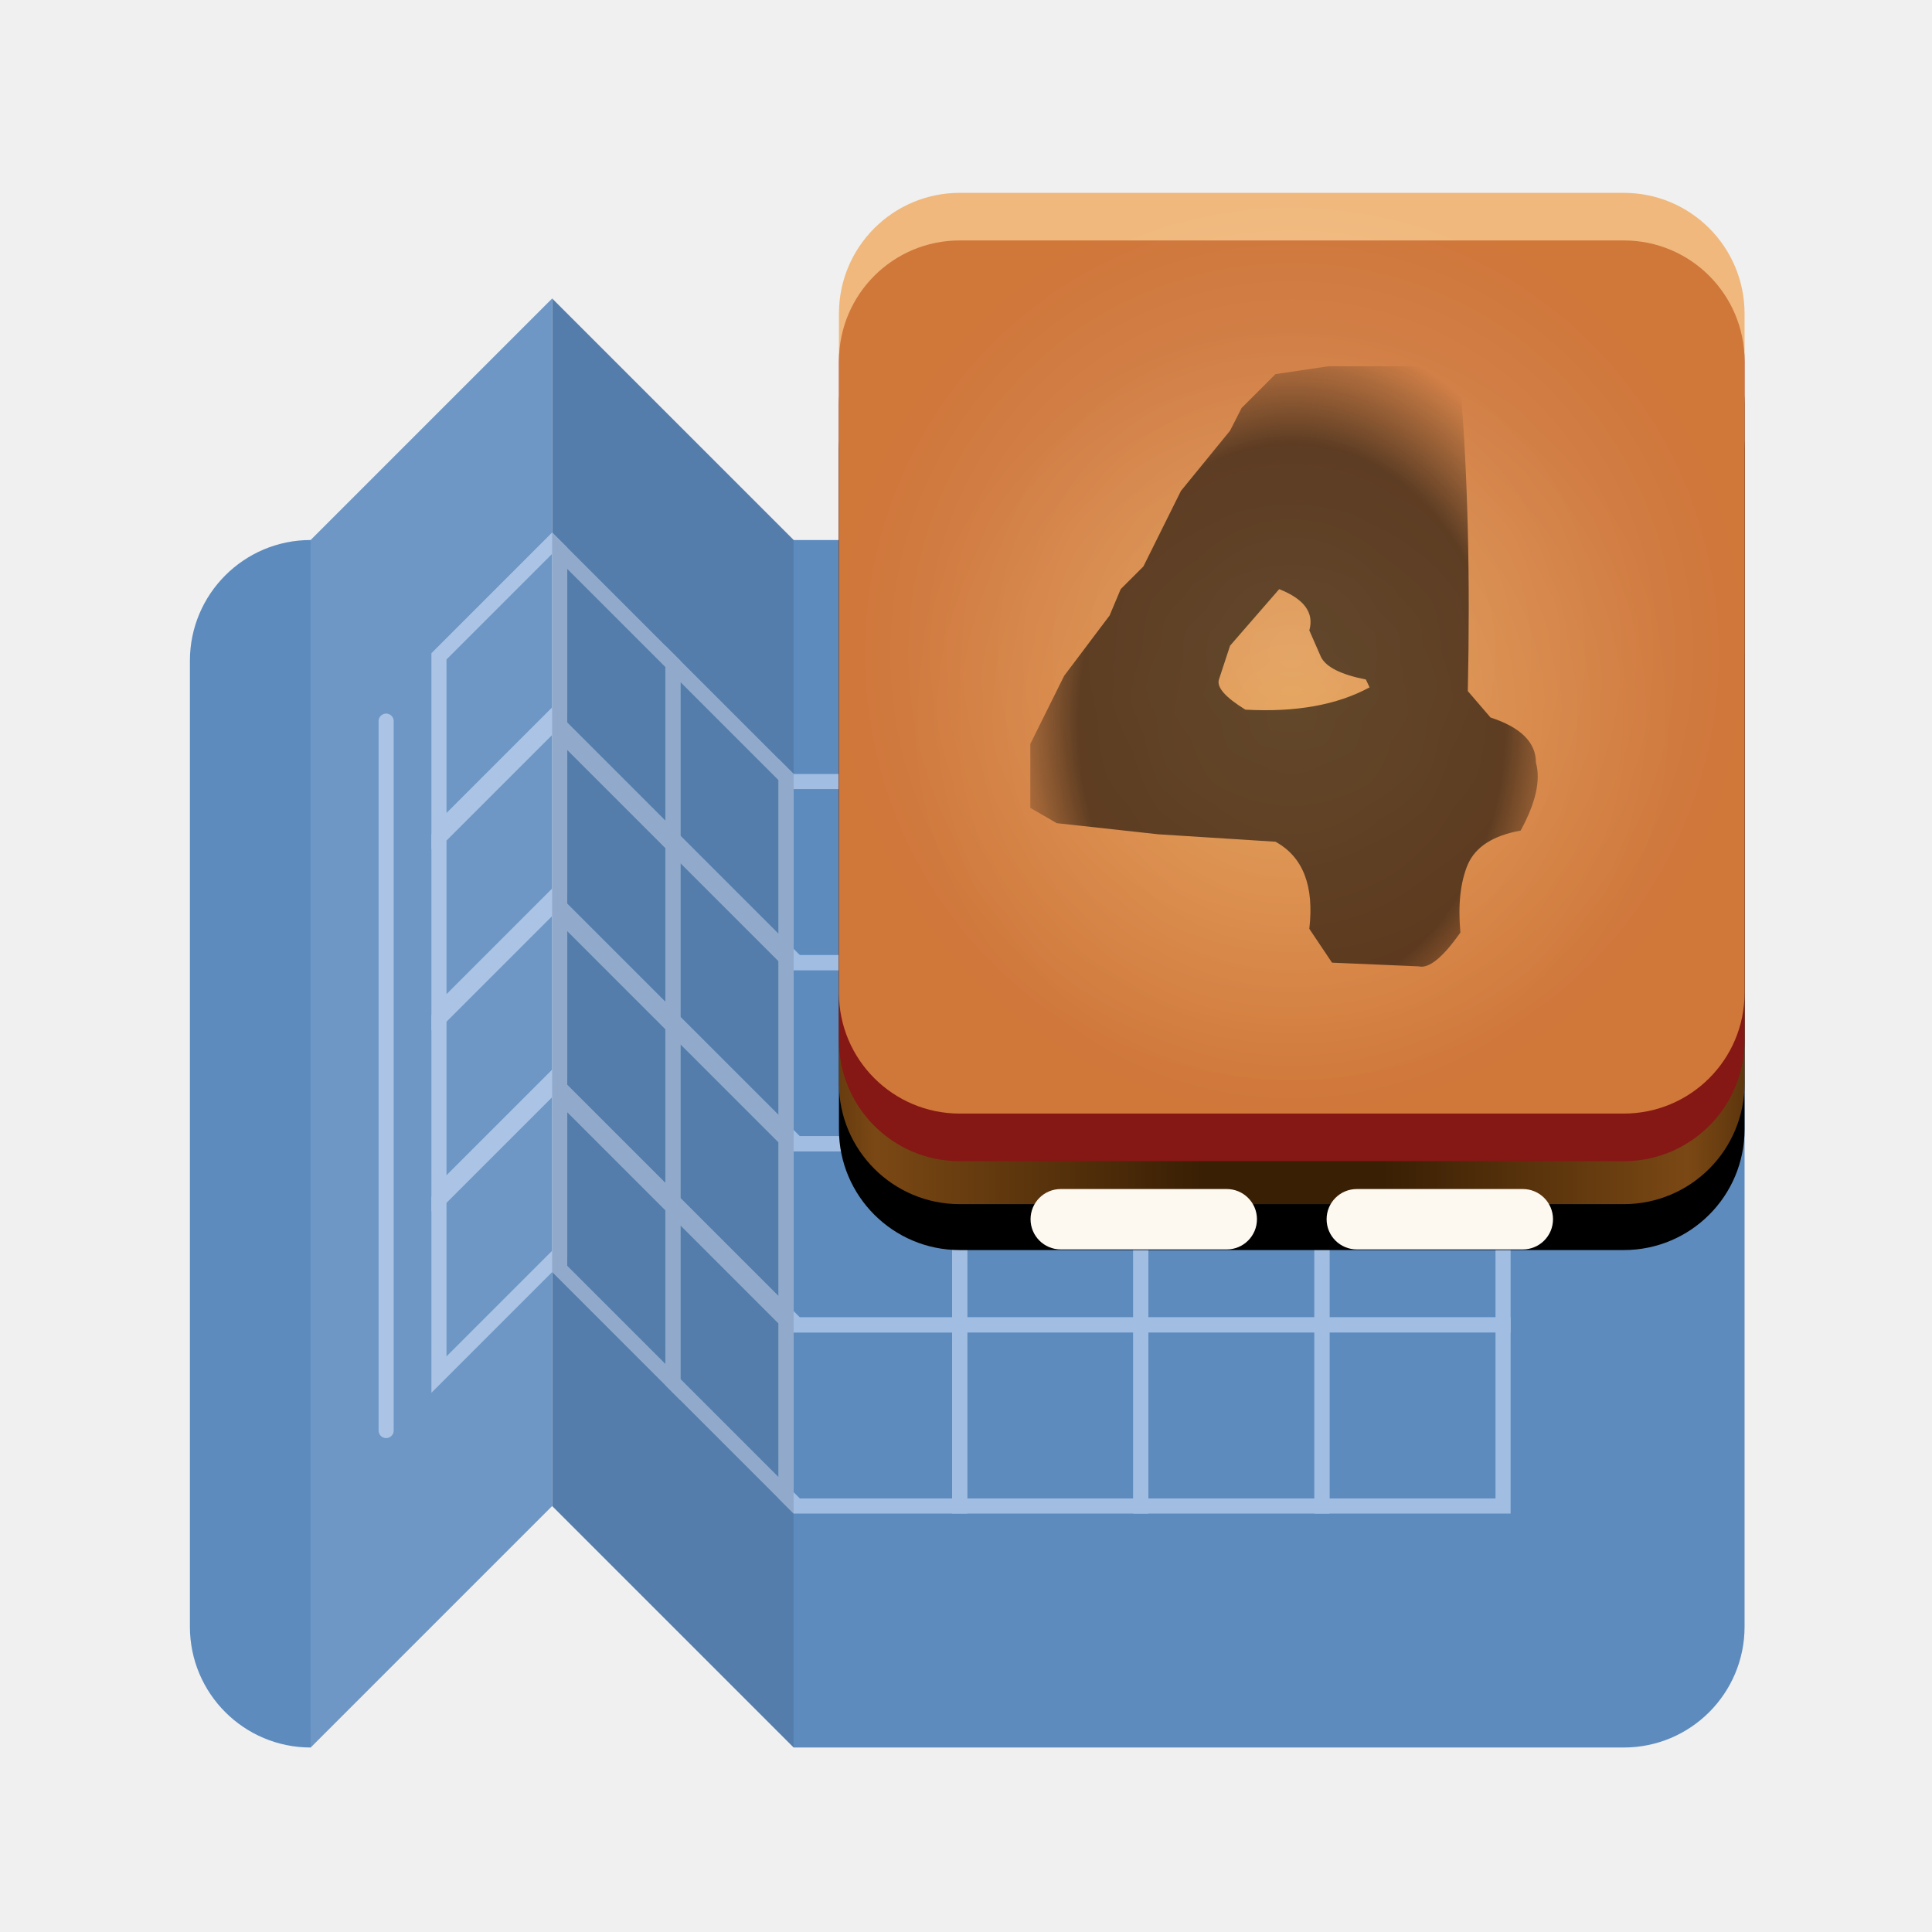
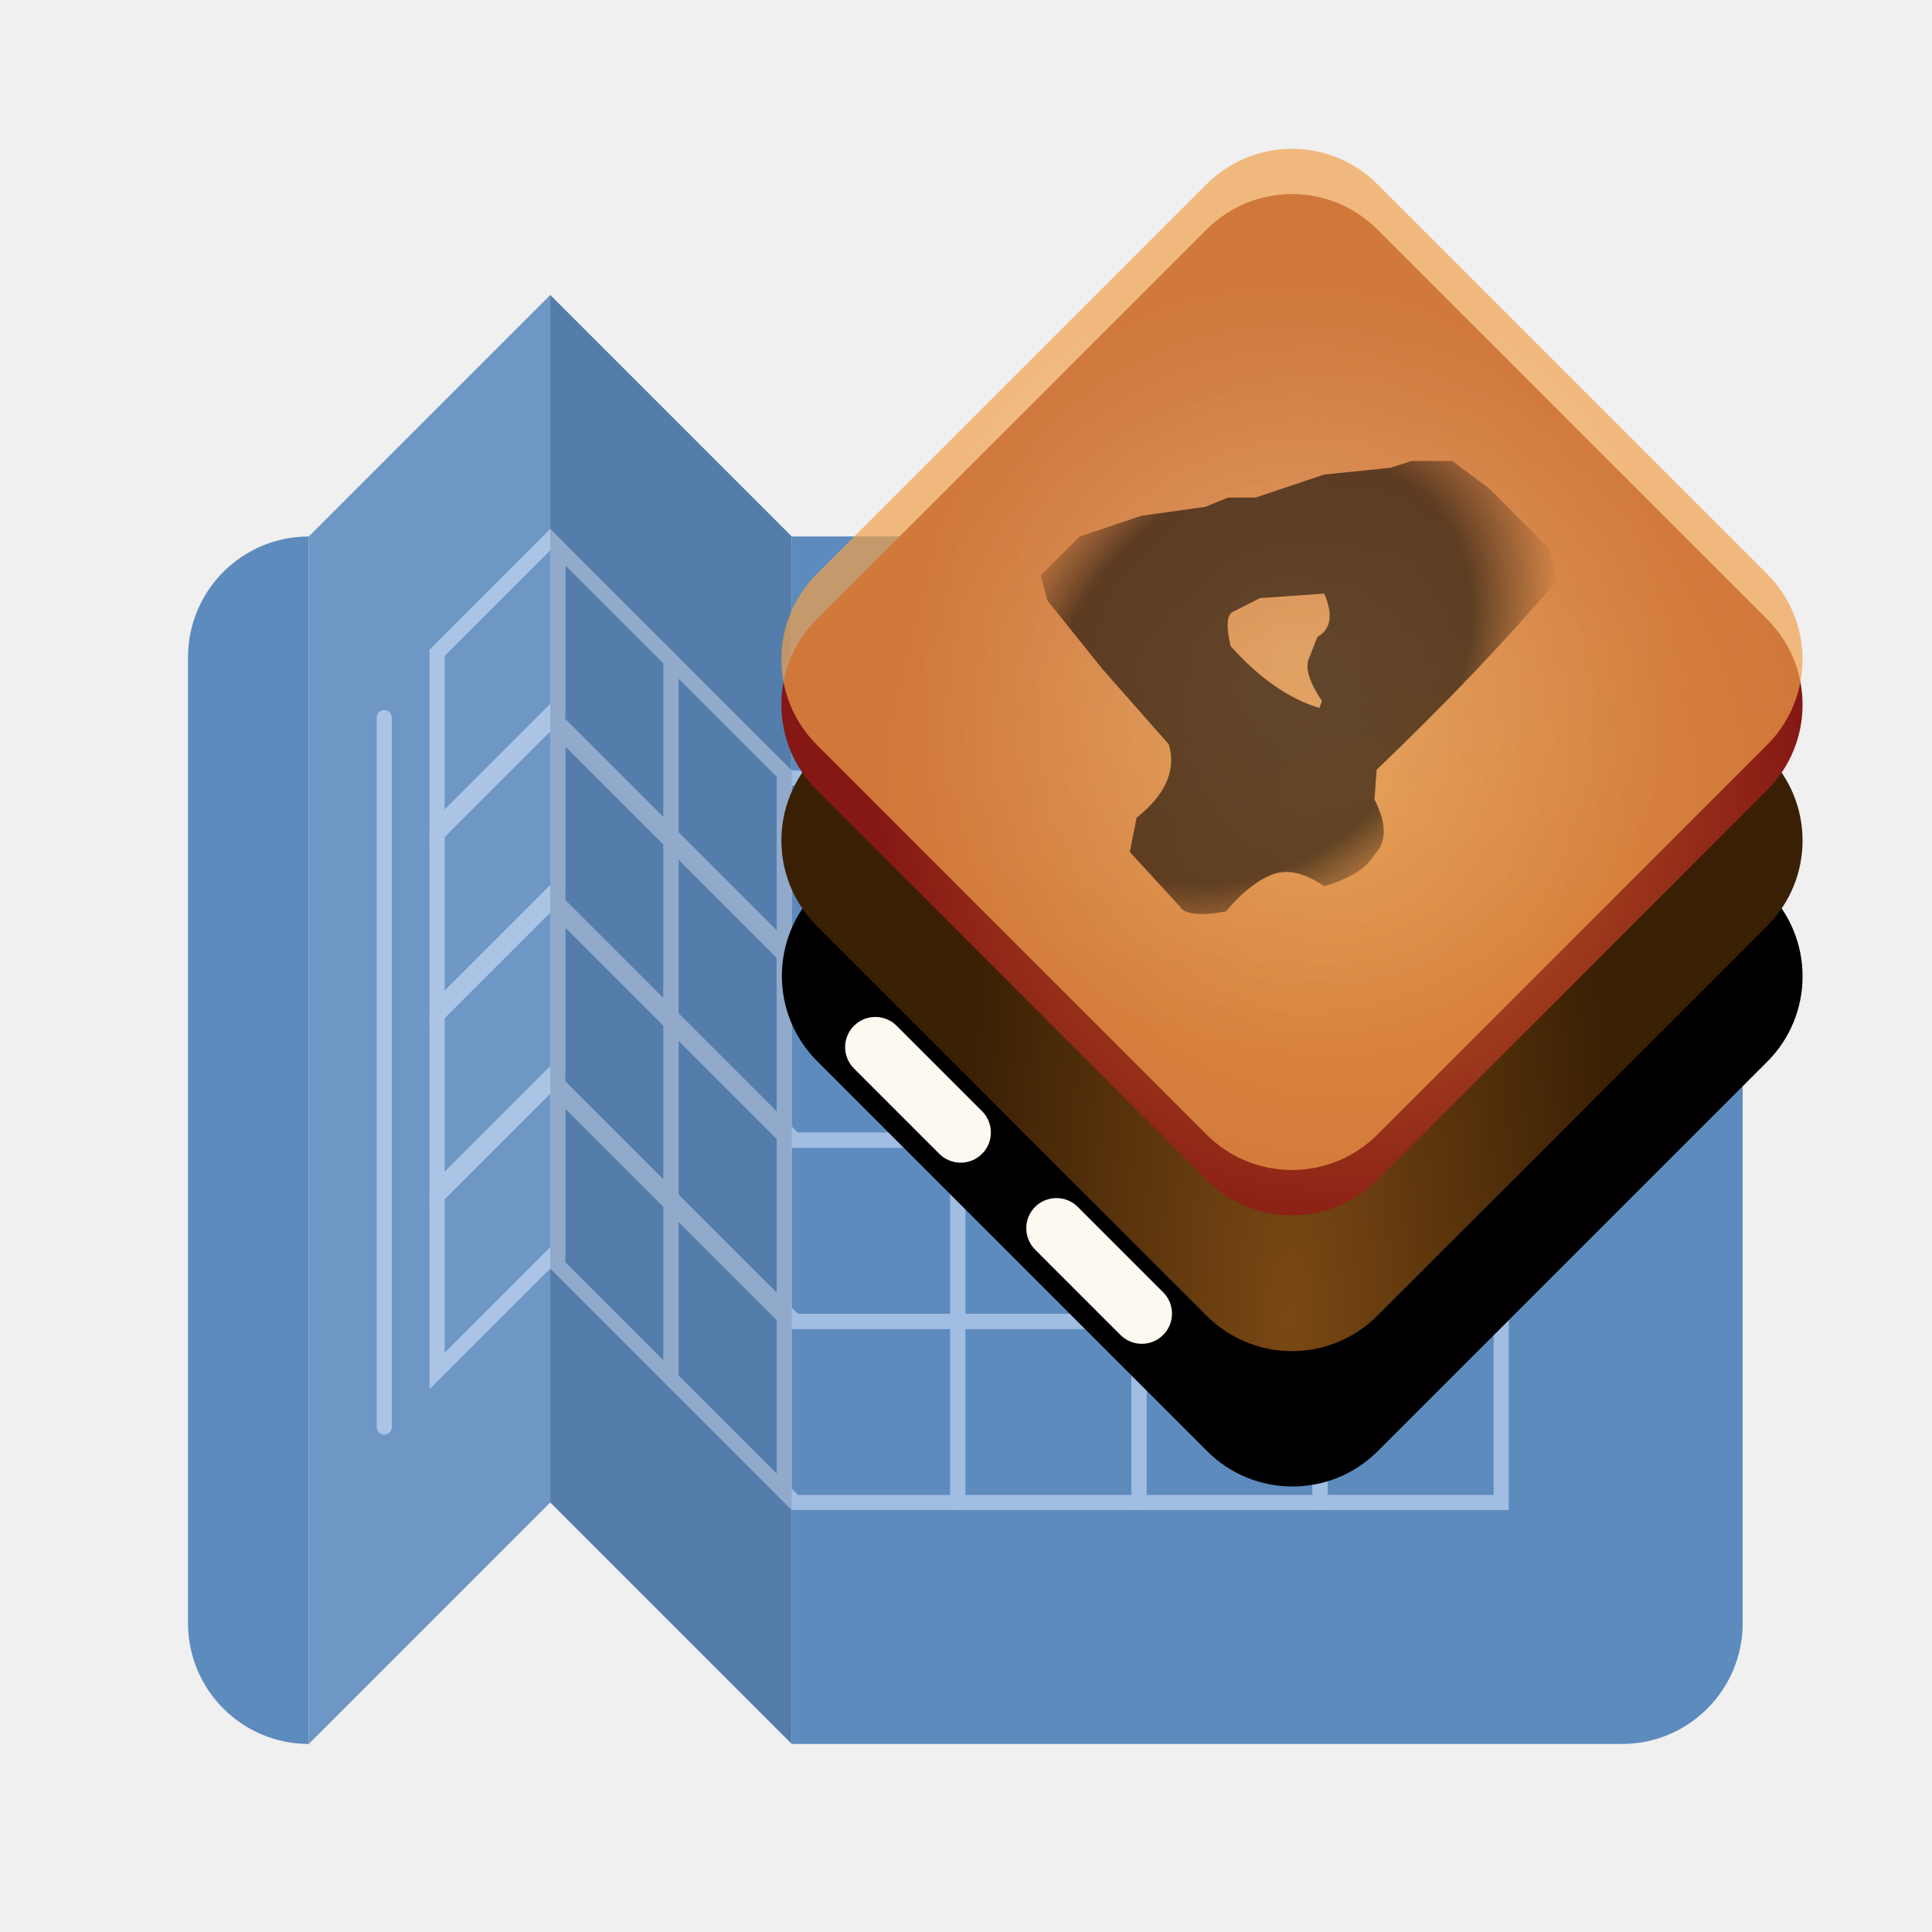
<svg xmlns="http://www.w3.org/2000/svg" height="128px" viewBox="0 0 128 128" width="128px">
-   <linearGradient id="a" gradientUnits="userSpaceOnUse" x1="49.238" x2="122.507" y1="79.778" y2="79.778">
-     <stop offset="0" stop-color="#391f04" />
-     <stop offset="0.12" stop-color="#7a4814" />
-     <stop offset="0.416" stop-color="#391f04" />
-     <stop offset="0.578" stop-color="#391f04" />
-     <stop offset="0.854" stop-color="#7a4814" />
-     <stop offset="0.974" stop-color="#391f04" />
-   </linearGradient>
-   <radialGradient id="b" cx="0" cy="0" gradientTransform="matrix(0 25.8077 -25.3846 0 85.58372 47.42465)" gradientUnits="userSpaceOnUse" r="1">
+   <radialGradient id="a" cx="0" cy="0" gradientTransform="matrix(-0 -69 22.3696 -0 85.45585 87.5454)" gradientUnits="userSpaceOnUse" r="1">
+     <stop offset="0" stop-color="#7a4814" />
+     <stop offset="1" stop-color="#391f04" />
+   </radialGradient>
+   <radialGradient id="b" cx="0" cy="0" gradientTransform="matrix(-3.500222 31.00002 -31.00002 -3.500222 88.95582 53.04454)" gradientUnits="userSpaceOnUse" r="1">
    <stop offset="0" stop-color="#c06b27" />
    <stop offset="1" stop-color="#851714" />
  </radialGradient>
-   <radialGradient id="c" cx="0" cy="0" gradientTransform="matrix(0 30.5 -30 0 85.58372 43.27765)" gradientUnits="userSpaceOnUse" r="1">
+   <radialGradient id="c" cx="0" cy="0" gradientTransform="matrix(18.5711 18.5711 -18.5711 18.5711 85.59805 43.68709)" gradientUnits="userSpaceOnUse" r="1">
    <stop offset="0" stop-color="#f7c482" stop-opacity="0.698" />
    <stop offset="1" stop-color="#f0a04b" stop-opacity="0.698" />
  </radialGradient>
-   <radialGradient id="d" cx="0" cy="0" gradientTransform="matrix(0 26 -20 0 85.58372 47.77765)" gradientUnits="userSpaceOnUse" r="1">
+   <radialGradient id="d" cx="0" cy="0" gradientTransform="matrix(-15.9099 15.9099 -12.02082 -12.02082 83.38655 44.47569)" gradientUnits="userSpaceOnUse" r="1">
    <stop offset="0.707" stop-opacity="0.569" />
    <stop offset="1" stop-opacity="0" />
  </radialGradient>
-   <path d="m 52.582 35.777 h 55 c 4.418 0 8 3.582 8 8 v 64 c 0 4.418 -3.582 8 -8 8 h -55 z m 0 0" fill="#5d8bbe" />
-   <path d="m 36.582 19.777 l 16 16 v 80 l -16 -16 z m 0 0" fill="#5d8bbe" />
-   <path d="m 36.582 19.777 l -16 16 v 80 l 16 -16 z m 0 0" fill="#5d8bbe" />
-   <path d="m 12.582 43.777 c 0 -4.418 3.582 -8 8 -8 v 80 c -4.418 0 -8 -3.582 -8 -8 z m 0 0" fill="#5d8bbe" />
+   <path d="m 52.457 35.543 h 55 c 4.418 0 8 3.582 8 8 v 64 c 0 4.418 -3.582 8 -8 8 h -55 z m 0 0" fill="#5d8bbe" />
+   <path d="m 36.457 19.543 l 16 16 v 80 l -16 -16 z m 0 0" fill="#5d8bbe" />
+   <path d="m 36.457 19.543 l -16 16 v 80 l 16 -16 z m 0 0" fill="#5d8bbe" />
+   <path d="m 12.457 43.543 c 0 -4.418 3.582 -8 8 -8 v 80 c -4.418 0 -8 -3.582 -8 -8 z m 0 0" fill="#5d8bbe" />
  <g fill="none" stroke="#a1bde2">
-     <path d="m 87.582 87.777 h 12 v 12 h -12 z m 0 0" />
-     <path d="m 87.582 75.777 h 12 v 12 h -12 z m 0 0" />
-     <path d="m 87.582 63.777 h 12 v 12 h -12 z m 0 0" />
-     <path d="m 87.582 51.777 h 12 v 12 h -12 z m 0 0" />
-     <path d="m 75.582 87.777 h 12 v 12 h -12 z m 0 0" />
-     <path d="m 75.582 75.777 h 12 v 12 h -12 z m 0 0" />
-     <path d="m 75.582 63.777 h 12 v 12 h -12 z m 0 0" />
-     <path d="m 75.582 51.777 h 12 v 12 h -12 z m 0 0" />
-     <path d="m 63.582 87.777 h 12 v 12 h -12 z m 0 0" />
-     <path d="m 63.582 75.777 h 12 v 12 h -12 z m 0 0" />
-     <path d="m 63.582 63.777 h 12 v 12 h -12 z m 0 0" />
-     <path d="m 63.582 51.777 h 12 v 12 h -12 z m 0 0" />
-     <path d="m 52.23 87.633 l 0.145 0.145 h 11.207 v 12 h -10.793 l -0.707 -0.707 v -11.586 z m 0 0" />
-     <path d="m 44.582 91.57 v -11.586 l 7.5 7.5 v 11.586 z m 0 0" />
-     <path d="m 37.082 84.07 v -11.586 l 7.5 7.5 v 11.586 z m 0 0" />
-     <path d="m 29.082 79.484 l 7.5 -7.5 l 0.5 0.5 v 10.586 l -8 8 z m 0 0" />
-     <path d="m 52.23 75.633 l 0.145 0.145 h 11.207 v 12 h -10.793 l -0.707 -0.707 v -11.586 z m 0 0" />
-     <path d="m 44.582 79.57 v -11.586 l 7.5 7.5 v 11.586 z m 0 0" />
-     <path d="m 37.082 72.07 v -11.586 l 7.5 7.5 v 11.586 z m 0 0" />
-     <path d="m 29.082 67.484 l 7.5 -7.5 l 0.5 0.5 v 10.586 l -8 8 z m 0 0" />
-     <path d="m 52.23 63.633 l 0.145 0.145 h 11.207 v 12 h -10.793 l -0.707 -0.707 v -11.586 z m 0 0" />
-     <path d="m 44.582 67.57 v -11.586 l 7.5 7.5 v 11.586 z m 0 0" />
-     <path d="m 37.082 60.07 v -11.586 l 7.5 7.5 v 11.586 z m 0 0" />
-     <path d="m 29.082 55.484 l 7.5 -7.5 l 0.5 0.5 v 10.586 l -8 8 z m 0 0" />
-     <path d="m 52.23 51.633 l 0.145 0.145 h 11.207 v 12 h -10.793 l -0.707 -0.707 v -11.586 z m 0 0" />
-     <path d="m 44.582 55.57 v -11.586 l 7.5 7.5 v 11.586 z m 0 0" />
-     <path d="m 37.082 48.07 v -11.586 l 7.5 7.5 v 11.586 z m 0 0" />
-     <path d="m 29.082 43.484 l 7.5 -7.5 l 0.5 0.5 v 10.586 l -8 8 z m 0 0" />
-     <path d="m 25.582 94.777 v -47" stroke-linecap="round" />
+     <path d="m 87.457 87.543 h 12 v 12 h -12 z m 0 0" />
+     <path d="m 87.457 75.543 h 12 v 12 h -12 z m 0 0" />
+     <path d="m 87.457 63.543 h 12 v 12 h -12 z m 0 0" />
+     <path d="m 87.457 51.543 h 12 v 12 h -12 z m 0 0" />
+     <path d="m 75.457 87.543 h 12 v 12 h -12 z m 0 0" />
+     <path d="m 75.457 75.543 h 12 v 12 h -12 z m 0 0" />
+     <path d="m 75.457 63.543 h 12 v 12 h -12 z m 0 0" />
+     <path d="m 75.457 51.543 h 12 v 12 h -12 z m 0 0" />
+     <path d="m 63.457 87.543 h 12 v 12 h -12 z m 0 0" />
+     <path d="m 63.457 75.543 h 12 v 12 h -12 z m 0 0" />
+     <path d="m 63.457 63.543 h 12 v 12 h -12 z m 0 0" />
+     <path d="m 63.457 51.543 h 12 v 12 h -12 z m 0 0" />
+     <path d="m 52.102 87.398 l 0.148 0.145 h 11.207 v 12 h -10.793 l -0.707 -0.707 v -11.582 z m 0 0" />
+     <path d="m 44.457 91.336 v -11.582 l 7.5 7.5 v 11.582 z m 0 0" />
+     <path d="m 36.957 83.836 v -11.582 l 7.5 7.5 v 11.582 z m 0 0" />
+     <path d="m 36.457 71.754 l 0.5 0.5 v 10.582 l -8 8 v -11.582 z m 0 0" />
+     <path d="m 52.102 75.398 l 0.148 0.145 h 11.207 v 12 h -10.793 l -0.707 -0.707 v -11.582 z m 0 0" />
+     <path d="m 44.457 79.336 v -11.582 l 7.5 7.5 v 11.582 z m 0 0" />
+     <path d="m 36.957 71.836 v -11.582 l 7.5 7.5 v 11.582 z m 0 0" />
+     <path d="m 36.457 59.754 l 0.5 0.5 v 10.582 l -8 8 v -11.582 z m 0 0" />
+     <path d="m 52.102 63.398 l 0.148 0.145 h 11.207 v 12 h -10.793 l -0.707 -0.707 v -11.582 z m 0 0" />
+     <path d="m 44.457 67.336 v -11.582 l 7.5 7.5 v 11.582 z m 0 0" />
+     <path d="m 36.957 59.836 v -11.582 l 7.5 7.5 v 11.582 z m 0 0" />
+     <path d="m 36.457 47.754 l 0.5 0.5 v 10.582 l -8 8 v -11.582 z m 0 0" />
+     <path d="m 52.102 51.398 l 0.148 0.145 h 11.207 v 12 h -10.793 l -0.707 -0.707 v -11.582 z m 0 0" />
+     <path d="m 44.457 55.336 v -11.582 l 7.5 7.5 v 11.582 z m 0 0" />
+     <path d="m 36.957 47.836 v -11.582 l 7.5 7.5 v 11.582 z m 0 0" />
+     <path d="m 36.457 35.754 l 0.5 0.5 v 10.582 l -8 8 v -11.582 z m 0 0" />
+     <path d="m 25.457 94.543 v -47" stroke-linecap="round" />
  </g>
-   <path d="m 36.582 19.777 l 16 16 v 80 l -16 -16 z m 0 0" fill-opacity="0.102" />
-   <path d="m 36.582 19.777 l -16 16 v 80 l 16 -16 z m 0 0" fill="#ffffff" fill-opacity="0.102" />
-   <path d="m 63.582 21.777 h 44 c 4.422 0 8 3.582 8 8 v 45.043 c 0 4.418 -3.578 8 -8 8 h -44 c -4.418 0 -8 -3.582 -8 -8 v -45.043 c 0 -4.418 3.582 -8 8 -8 z m 0 0" />
-   <path d="m 63.582 18.777 h 44 c 4.422 0 8 3.582 8 8 v 45 c 0 4.418 -3.578 8 -8 8 h -44 c -4.418 0 -8 -3.582 -8 -8 v -45 c 0 -4.418 3.582 -8 8 -8 z m 0 0" fill="url(#a)" />
-   <path d="m 63.582 15.93 h 44 c 4.422 0 8 3.582 8 8 v 45 c 0 4.418 -3.578 8 -8 8 h -44 c -4.418 0 -8 -3.582 -8 -8 v -45 c 0 -4.418 3.582 -8 8 -8 z m 0 0" fill="url(#b)" />
-   <path d="m 63.582 12.777 h 44 c 4.422 0 8 3.582 8 8 v 45 c 0 4.418 -3.578 8 -8 8 h -44 c -4.418 0 -8 -3.582 -8 -8 v -45 c 0 -4.418 3.582 -8 8 -8 z m 0 0" fill="url(#c)" />
-   <path d="m 70.277 78.777 h 11 c 1.102 0 2 0.895 2 2 c 0 1.105 -0.898 2 -2 2 h -11 c -1.105 0 -2 -0.895 -2 -2 c 0 -1.105 0.895 -2 2 -2 z m 0 0" fill="#fdf9f0" />
-   <path d="m 89.891 78.777 h 11 c 1.105 0 2 0.895 2 2 c 0 1.105 -0.895 2 -2 2 h -11 c -1.105 0 -2 -0.895 -2 -2 c 0 -1.105 0.895 -2 2 -2 z m 0 0" fill="#fdf9f0" />
-   <path d="m 80.758 45.02 c -0.164 0.512 0.422 1.176 1.75 1.996 c 3.336 0.184 6.082 -0.309 8.23 -1.477 l -0.246 -0.52 c -1.656 -0.328 -2.652 -0.828 -2.98 -1.504 l -0.766 -1.75 c 0.328 -1.168 -0.336 -2.078 -1.996 -2.734 l -3.254 3.746 z m 7.246 -20.754 h 6.508 l 2.242 1.258 c 0.492 5.996 0.656 12.75 0.492 20.262 l 1.504 1.75 c 2.008 0.656 3.008 1.648 3.008 2.98 c 0.328 1.168 -0.008 2.672 -1.012 4.512 c -1.82 0.328 -2.988 1.074 -3.5 2.242 c -0.492 1.168 -0.656 2.672 -0.492 4.512 c -1.164 1.66 -2.086 2.406 -2.762 2.242 l -5.742 -0.246 l -1.504 -2.242 c 0.328 -2.844 -0.418 -4.766 -2.242 -5.77 l -7.766 -0.492 l -6.727 -0.738 l -1.75 -1.012 v -4.238 l 2.242 -4.512 l 3.008 -3.992 l 0.738 -1.75 l 1.504 -1.504 l 2.488 -5.004 l 3.254 -3.992 l 0.766 -1.504 l 2.242 -2.242 z m 0 0" fill="url(#d)" />
+   <path d="m 36.457 19.543 l 16 16 v 80 l -16 -16 z m 0 0" fill-opacity="0.102" />
+   <path d="m 36.457 19.543 l -16 16 v 80 l 16 -16 z m 0 0" fill="#ffffff" fill-opacity="0.102" />
+   <path d="m 54.145 59 l 25.797 -25.797 c 3.125 -3.125 8.188 -3.125 11.312 0 l 25.828 25.828 c 3.125 3.125 3.125 8.188 0 11.312 l -25.797 25.797 c -3.125 3.125 -8.191 3.125 -11.312 0 l -25.828 -25.828 c -3.125 -3.121 -3.125 -8.188 0 -11.312 z m 0 0" />
+   <path d="m 54.113 50.031 l 25.828 -25.828 c 3.125 -3.125 8.188 -3.125 11.312 0 l 25.828 25.828 c 3.125 3.125 3.125 8.188 0 11.312 l -25.828 25.828 c -3.125 3.125 -8.188 3.125 -11.312 0 l -25.828 -25.828 c -3.125 -3.125 -3.125 -8.188 0 -11.312 z m 0 0" fill="url(#a)" />
+   <path d="m 54.113 41.031 l 25.828 -25.828 c 3.125 -3.125 8.188 -3.125 11.312 0 l 25.828 25.828 c 3.125 3.125 3.125 8.188 0 11.312 l -25.828 25.828 c -3.125 3.125 -8.188 3.125 -11.312 0 l -25.828 -25.828 c -3.125 -3.125 -3.125 -8.188 0 -11.312 z m 0 0" fill="url(#b)" />
+   <path d="m 54.113 38.031 l 25.828 -25.828 c 3.125 -3.125 8.188 -3.125 11.312 0 l 25.828 25.828 c 3.125 3.125 3.125 8.188 0 11.312 l -25.828 25.828 c -3.125 3.125 -8.188 3.125 -11.312 0 l -25.828 -25.828 c -3.125 -3.125 -3.125 -8.188 0 -11.312 z m 0 0" fill="url(#c)" />
+   <path d="m 81.68 40.535 c -0.41 0.211 -0.457 0.969 -0.148 2.273 c 1.91 2.133 3.871 3.496 5.883 4.094 l 0.164 -0.465 c -0.805 -1.203 -1.102 -2.109 -0.895 -2.719 l 0.598 -1.523 c 0.906 -0.508 1.055 -1.465 0.449 -2.867 l -4.246 0.297 z m 16.969 -8.184 l 3.945 3.941 l 0.598 2.121 c -3.336 3.934 -7.332 8.129 -11.984 12.582 l -0.148 1.969 c 0.82 1.613 0.824 2.824 0.02 3.633 c -0.512 0.906 -1.625 1.613 -3.348 2.121 c -1.305 -0.906 -2.465 -1.16 -3.48 -0.766 c -1.008 0.41 -2.02 1.223 -3.035 2.438 c -1.711 0.301 -2.723 0.195 -3.031 -0.312 l -3.332 -3.633 l 0.449 -2.27 c 1.922 -1.523 2.633 -3.145 2.137 -4.855 l -4.41 -5.004 l -3.629 -4.523 l -0.445 -1.676 l 2.566 -2.57 l 4.094 -1.375 l 4.242 -0.594 l 1.508 -0.613 h 1.824 l 4.543 -1.527 l 4.391 -0.445 l 1.375 -0.449 h 2.719 z m 0 0" fill="url(#d)" />
+   <path d="m 59.406 67.961 l 5.656 5.656 c 0.781 0.781 0.781 2.047 0 2.828 s -2.047 0.781 -2.828 0 l -5.656 -5.656 c -0.781 -0.781 -0.781 -2.051 0 -2.828 c 0.781 -0.781 2.047 -0.781 2.828 0 z m 0 0" fill="#fdf9f0" />
+   <path d="m 71.406 79.961 l 5.656 5.656 c 0.781 0.781 0.781 2.047 0 2.828 s -2.047 0.781 -2.828 0 l -5.656 -5.656 c -0.781 -0.781 -0.781 -2.051 0 -2.828 c 0.781 -0.781 2.047 -0.781 2.828 0 z m 0 0" fill="#fdf9f0" />
</svg>
